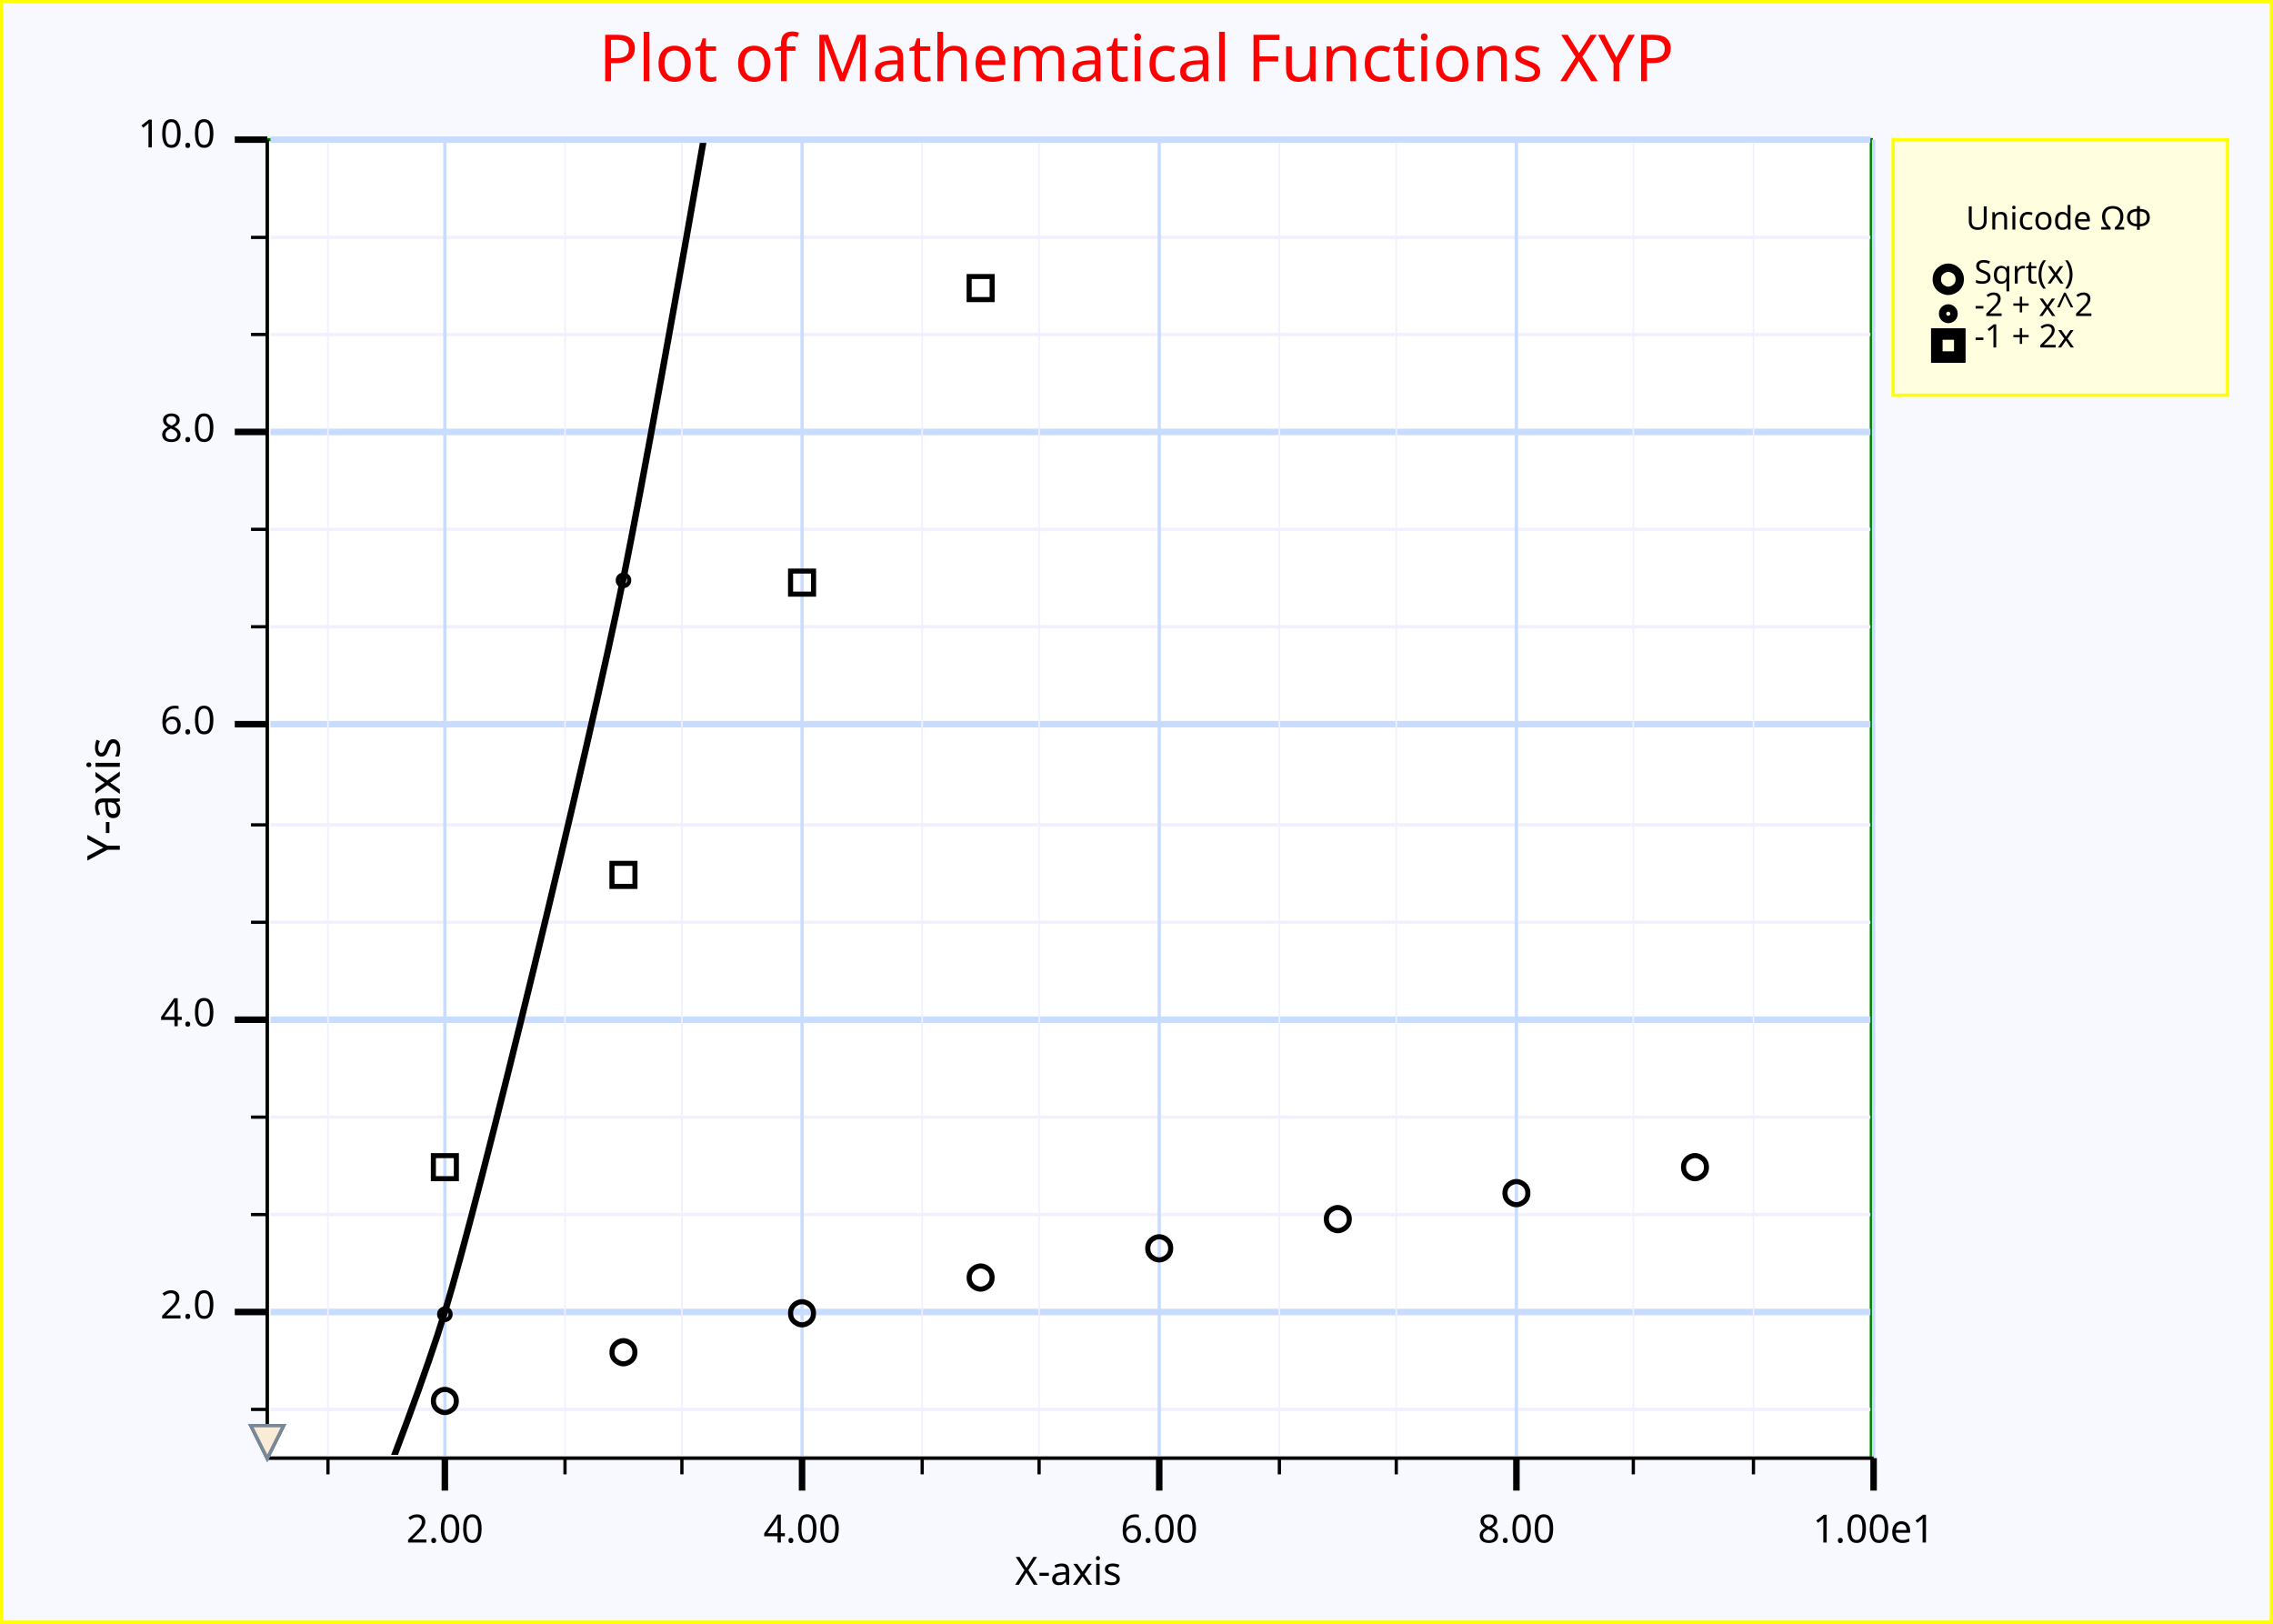
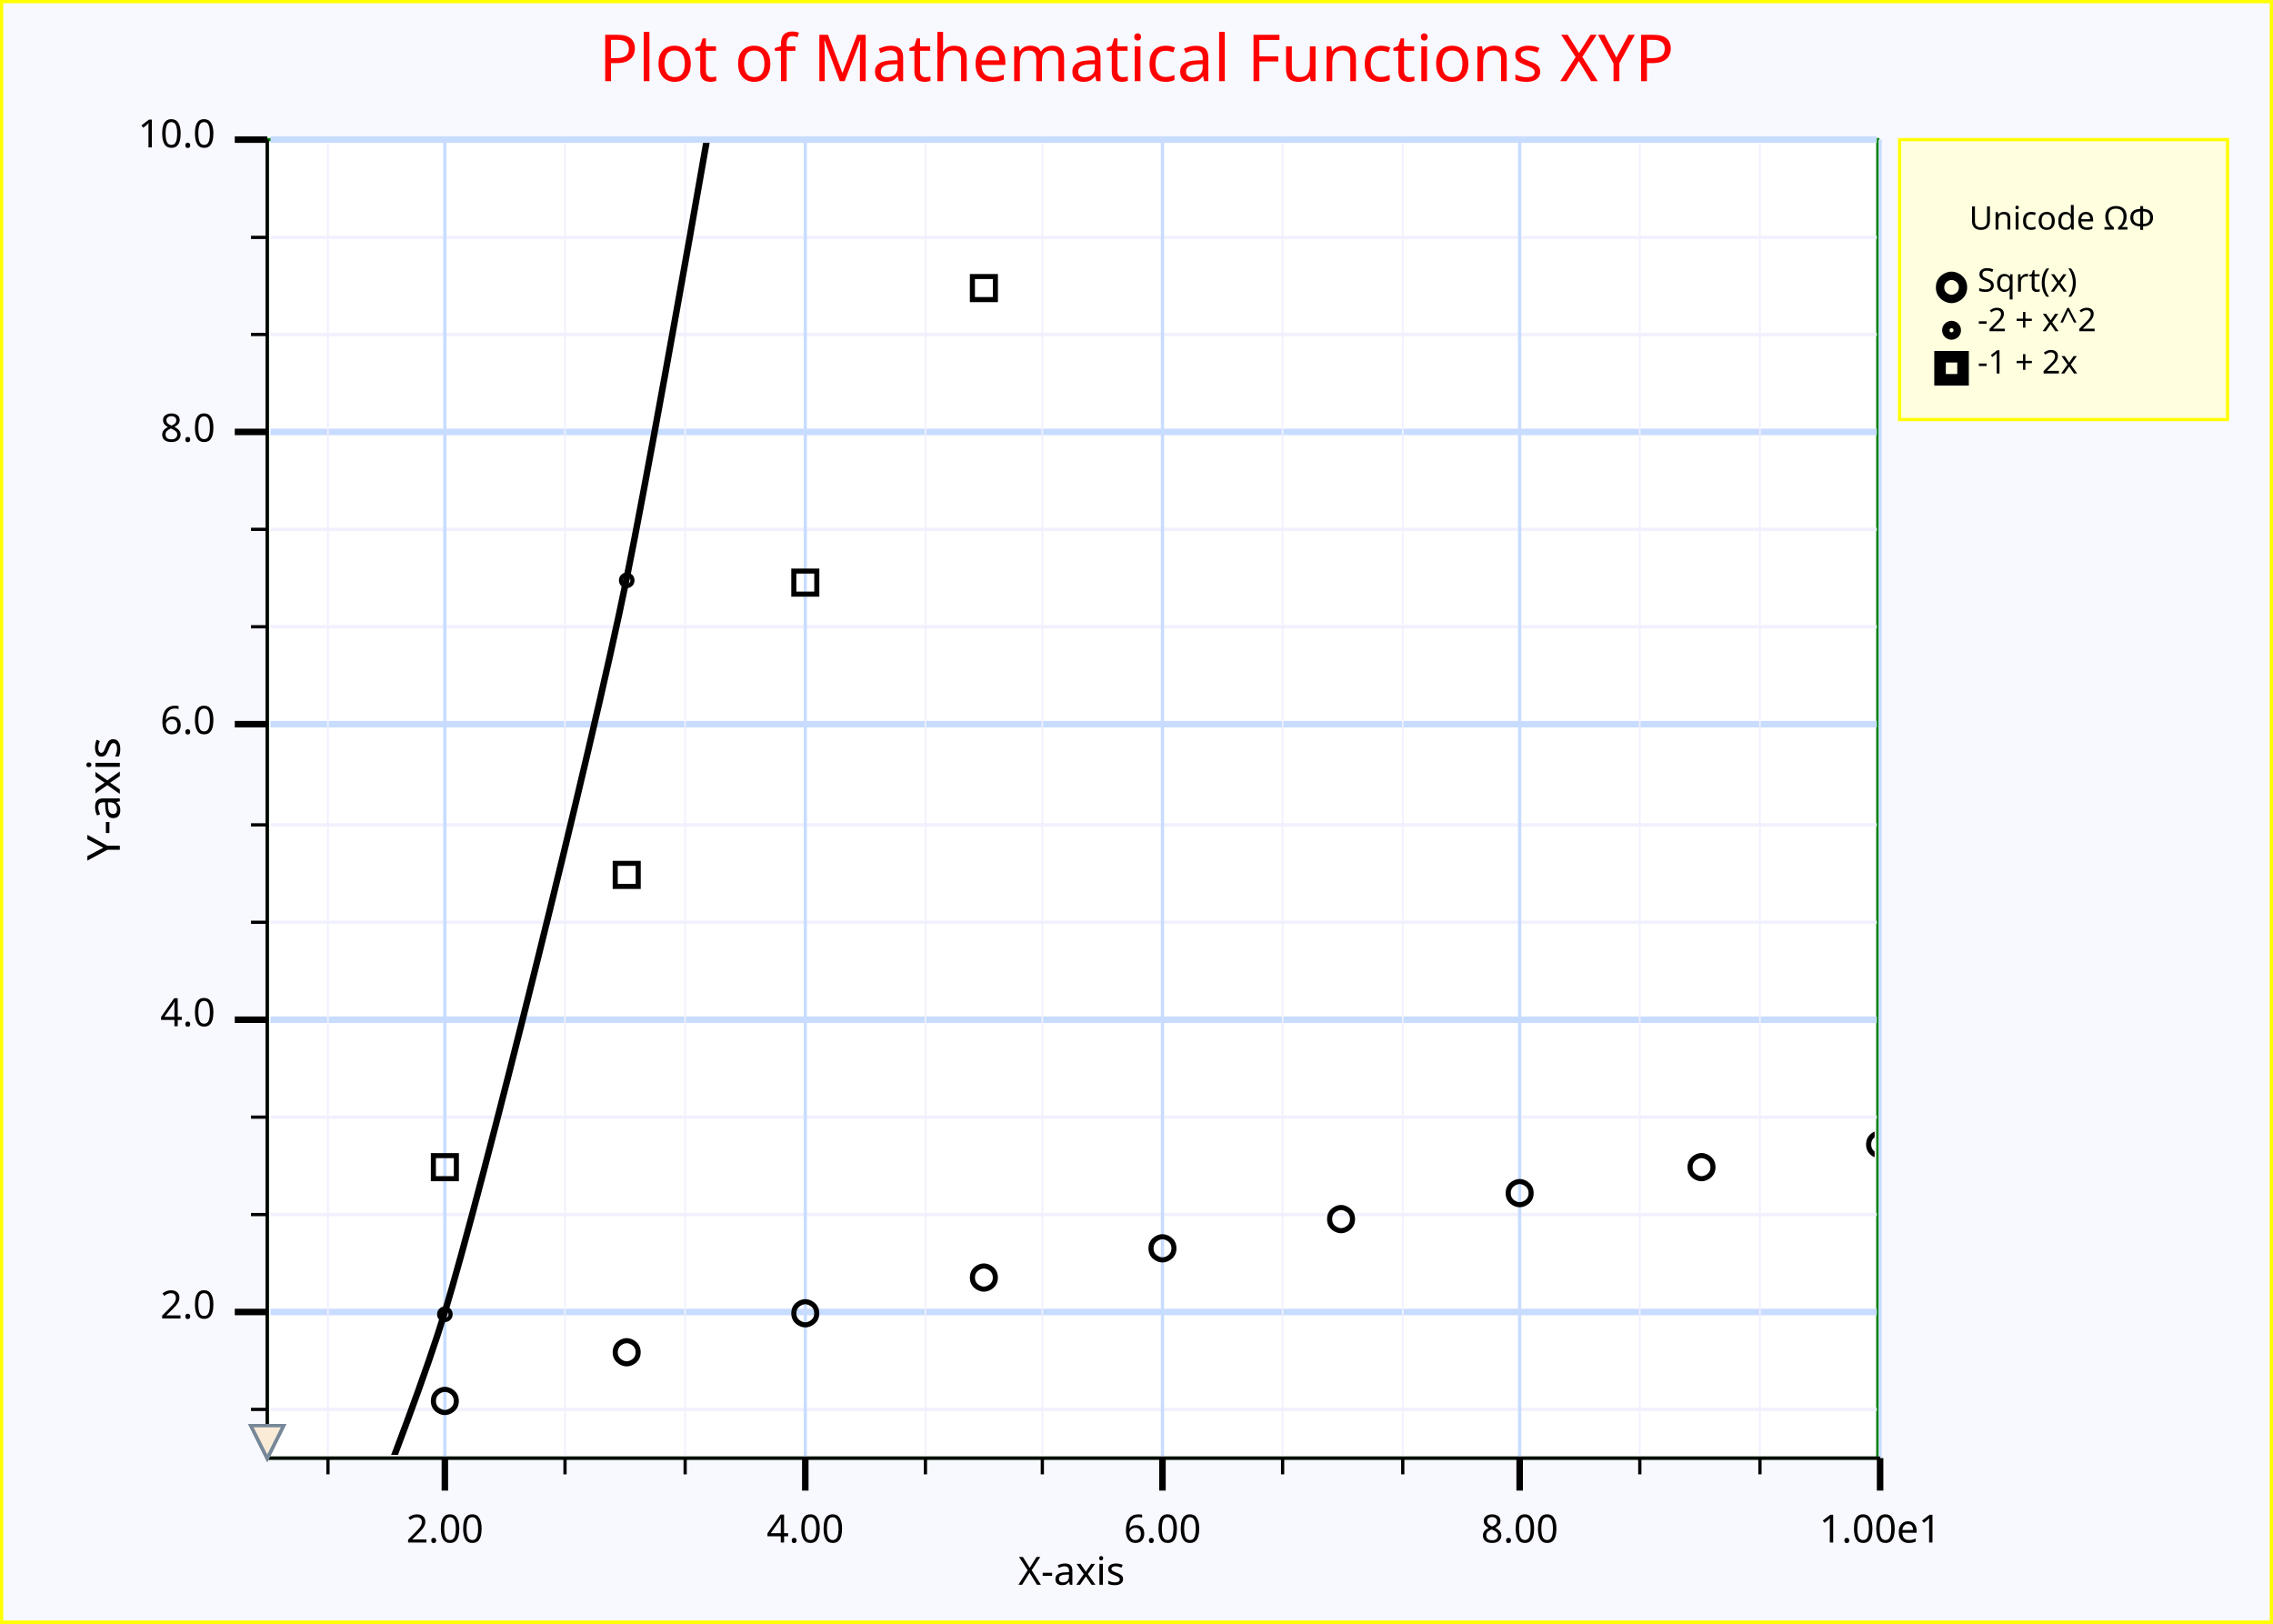
<svg xmlns="http://www.w3.org/2000/svg" width="700" height="500" version="1.1">
  <clipPath id="plot_window">
-     <rect x="83.3" y="44" width="492" height="404" />
+     <rect x="83.3" y="44" width="494" height="404" />
  </clipPath>
  <g id="imageBackground" stroke="rgb(255,255,0)" fill="rgb(248,248,255)" stroke-width="2">
    <rect x="0" y="0" width="700" height="500" />
  </g>
  <g id="plotBackground" stroke="rgb(0,128,0)" fill="rgb(255,255,255)" stroke-width="1">
-     <rect x="82.3" y="43" width="494" height="406" />
+     <rect x="82.3" y="43" width="496" height="406" />
  </g>
  <g id="yMinorGrid" stroke="rgb(240,240,255)" stroke-width="1">
-     <path d="M83.3,434 L576,434 M83.3,374 L576,374 M83.3,344 L576,344 M83.3,284 L576,284 M83.3,254 L576,254 M83.3,193 L576,193 M83.3,163 L576,163 M83.3,103 L576,103 M83.3,73.1 L576,73.1 " fill="none" />
+     <path d="M83.3,434 L578,434 M83.3,374 L578,374 M83.3,344 L578,344 M83.3,284 L578,284 M83.3,254 L578,254 M83.3,193 L578,193 M83.3,163 L578,163 M83.3,103 L578,103 M83.3,73.1 L578,73.1 " fill="none" />
  </g>
  <g id="yMajorGrid" stroke="rgb(200,220,255)" stroke-width="2">
-     <path d="M83.3,404 L576,404 M83.3,314 L576,314 M83.3,223 L576,223 M83.3,133 L576,133 M83.3,43 L576,43 " fill="none" />
+     <path d="M83.3,404 L578,404 M83.3,314 L578,314 M83.3,223 L578,223 M83.3,133 L578,133 M83.3,43 L578,43 " fill="none" />
  </g>
  <g id="xMinorGrid" stroke="rgb(240,240,255)" stroke-width="0.5">
-     <path d="M101,44 L101,448 M174,44 L174,448 M210,44 L210,448 M284,44 L284,448 M320,44 L320,448 M394,44 L394,448 M430,44 L430,448 M503,44 L503,448 M540,44 L540,448 " fill="none" />
+     <path d="M101,44 L101,448 M174,44 L174,448 M211,44 L211,448 M285,44 L285,448 M321,44 L321,448 M395,44 L395,448 M432,44 L432,448 M505,44 L505,448 M542,44 L542,448 " fill="none" />
  </g>
  <g id="xMajorGrid" stroke="rgb(200,220,255)" stroke-width="1">
-     <path d="M137,43 L137,449 M247,43 L247,449 M357,43 L357,449 M467,43 L467,449 M577,43 L577,449 " fill="none" />
+     <path d="M137,43 L137,449 M248,43 L248,449 M358,43 L358,449 M468,43 L468,449 M579,43 L579,449 " fill="none" />
  </g>
  <g id="yAxis" stroke="rgb(0,0,0)" stroke-width="1">
    <line x1="82.3" y1="43" x2="82.3" y2="449" />
  </g>
  <g id="xAxis" stroke="rgb(0,0,0)" stroke-width="1">
-     <line x1="82.3" y1="449" x2="577" y2="449" />
+     <line x1="82.3" y1="449" x2="579" y2="449" />
  </g>
  <g id="yMinorTicks" stroke="rgb(0,0,0)" stroke-width="1">
    <path d="M77.3,434 L82.3,434 M77.3,374 L82.3,374 M77.3,344 L82.3,344 M77.3,284 L82.3,284 M77.3,254 L82.3,254 M77.3,193 L82.3,193 M77.3,163 L82.3,163 M77.3,103 L82.3,103 M77.3,73.1 L82.3,73.1 " fill="none" />
  </g>
  <g id="xMinorTicks" stroke="rgb(0,0,0)" stroke-width="1">
-     <path d="M101,449 L101,454 M174,449 L174,454 M210,449 L210,454 M284,449 L284,454 M320,449 L320,454 M394,449 L394,454 M430,449 L430,454 M503,449 L503,454 M540,449 L540,454 " fill="none" />
+     <path d="M101,449 L101,454 M174,449 L174,454 M211,449 L211,454 M285,449 L285,454 M321,449 L321,454 M395,449 L395,454 M432,449 L432,454 M505,449 L505,454 M542,449 L542,454 " fill="none" />
  </g>
  <g id="yMajorTicks" stroke="rgb(0,0,0)" stroke-width="2">
    <path d="M72.3,404 L82.3,404 M72.3,314 L82.3,314 M72.3,223 L82.3,223 M72.3,133 L82.3,133 M72.3,43 L82.3,43 " fill="none" />
  </g>
  <g id="xMajorTicks" stroke="rgb(0,0,0)" stroke-width="2">
-     <path d="M137,449 L137,459 M247,449 L247,459 M357,449 L357,459 M467,449 L467,459 M577,449 L577,459 " fill="none" />
+     <path d="M137,449 L137,459 M248,449 L248,459 M358,449 L358,459 M468,449 L468,459 M579,449 L579,459 " fill="none" />
  </g>
  <g id="xTicksValues">
    <text x="137" y="475" text-anchor="middle" font-size="12" font-family="Lucida Sans Unicode">2.00</text>
-     <text x="247" y="475" text-anchor="middle" font-size="12" font-family="Lucida Sans Unicode">4.00</text>
-     <text x="357" y="475" text-anchor="middle" font-size="12" font-family="Lucida Sans Unicode">6.00</text>
-     <text x="467" y="475" text-anchor="middle" font-size="12" font-family="Lucida Sans Unicode">8.00</text>
-     <text x="577" y="475" text-anchor="middle" font-size="12" font-family="Lucida Sans Unicode">1.00e1</text>
+     <text x="248" y="475" text-anchor="middle" font-size="12" font-family="Lucida Sans Unicode">4.00</text>
+     <text x="358" y="475" text-anchor="middle" font-size="12" font-family="Lucida Sans Unicode">6.00</text>
+     <text x="468" y="475" text-anchor="middle" font-size="12" font-family="Lucida Sans Unicode">8.00</text>
+     <text x="579" y="475" text-anchor="middle" font-size="12" font-family="Lucida Sans Unicode">1.00e1</text>
  </g>
  <g id="yTicksValues">
    <text x="66.3" y="406" text-anchor="end" font-size="12" font-family="Lucida Sans Unicode">2.0</text>
    <text x="66.3" y="316" text-anchor="end" font-size="12" font-family="Lucida Sans Unicode">4.0</text>
    <text x="66.3" y="226" text-anchor="end" font-size="12" font-family="Lucida Sans Unicode">6.0</text>
    <text x="66.3" y="136" text-anchor="end" font-size="12" font-family="Lucida Sans Unicode">8.0</text>
    <text x="66.3" y="45.4" text-anchor="end" font-size="12" font-family="Lucida Sans Unicode">10.0</text>
  </g>
  <g id="yLabel">
    <text x="36.9" y="246" text-anchor="middle" transform="rotate(-90 36.9 246 )" font-size="14" font-family="Lucida Sans Unicode">Y-axis</text>
  </g>
  <g id="xLabel">
-     <text x="329" y="488" text-anchor="middle" font-size="12" font-family="Lucida Sans Unicode">X-axis</text>
+     <text x="330" y="488" text-anchor="middle" font-size="12" font-family="Lucida Sans Unicode">X-axis</text>
  </g>
  <g id="plotLines" stroke-width="2">
    <g clip-path="url(#plot_window)" stroke="rgb(0,0,0)" stroke-width="2">
-       <path d="M-522,-3.93e+03 S-478,-3.23e+03 -467,-3.07e+03 S-423,-2.45e+03 -412,-2.3e+03 S-368,-1.75e+03 -357,-1.63e+03 S-313,-1.15e+03 -302,-1.04e+03 S-258,-634 -247,-543 S-203,-210 -192,-137 S-148,124 -137,178 S-93.5,368 -82.5,404 S-38.5,521 -27.6,539 S16.4,584 27.4,584 S71.3,557 82.3,539 S126,440 137,404 S181,232 192,178 S236,-65.3 247,-137 S291,-453 302,-543 S346,-931 357,-1.04e+03 S401,-1.5e+03 412,-1.63e+03 S456,-2.16e+03 467,-2.3e+03 S511,-2.91e+03 522,-3.07e+03 S577,-4.01e+03 577,-3.93e+03 " fill="none" />
+       <path d="M-524,-3.93e+03 S-480,-3.23e+03 -469,-3.07e+03 S-425,-2.45e+03 -414,-2.3e+03 S-370,-1.75e+03 -359,-1.63e+03 S-315,-1.15e+03 -304,-1.04e+03 S-260,-634 -249,-543 S-204,-210 -193,-137 S-149,124 -138,178 S-94.2,368 -83.2,404 S-39,521 -28,539 S16.1,584 27.1,584 S71.3,557 82.3,539 S126,440 137,404 S182,232 193,178 S237,-65.3 248,-137 S292,-453 303,-543 S347,-931 358,-1.04e+03 S402,-1.5e+03 413,-1.63e+03 S457,-2.16e+03 468,-2.3e+03 S512,-2.91e+03 524,-3.07e+03 S579,-4.01e+03 579,-3.93e+03 " fill="none" />
    </g>
  </g>
  <g id="plotPoints" clip-path="url(#plot_window)">
    <g stroke="rgb(0,0,0)" fill="rgb(255,0,0)">
      <text x="137" y="434" text-anchor="middle" font-size="10" font-family="Lucida Sans Unicode">○</text>
-       <text x="192" y="419" text-anchor="middle" font-size="10" font-family="Lucida Sans Unicode">○</text>
-       <text x="247" y="407" text-anchor="middle" font-size="10" font-family="Lucida Sans Unicode">○</text>
-       <text x="302" y="396" text-anchor="middle" font-size="10" font-family="Lucida Sans Unicode">○</text>
-       <text x="357" y="387" text-anchor="middle" font-size="10" font-family="Lucida Sans Unicode">○</text>
-       <text x="412" y="378" text-anchor="middle" font-size="10" font-family="Lucida Sans Unicode">○</text>
-       <text x="467" y="370" text-anchor="middle" font-size="10" font-family="Lucida Sans Unicode">○</text>
-       <text x="522" y="362" text-anchor="middle" font-size="10" font-family="Lucida Sans Unicode">○</text>
+       <text x="193" y="419" text-anchor="middle" font-size="10" font-family="Lucida Sans Unicode">○</text>
+       <text x="248" y="407" text-anchor="middle" font-size="10" font-family="Lucida Sans Unicode">○</text>
+       <text x="303" y="396" text-anchor="middle" font-size="10" font-family="Lucida Sans Unicode">○</text>
+       <text x="358" y="387" text-anchor="middle" font-size="10" font-family="Lucida Sans Unicode">○</text>
+       <text x="413" y="378" text-anchor="middle" font-size="10" font-family="Lucida Sans Unicode">○</text>
+       <text x="468" y="370" text-anchor="middle" font-size="10" font-family="Lucida Sans Unicode">○</text>
+       <text x="524" y="362" text-anchor="middle" font-size="10" font-family="Lucida Sans Unicode">○</text>
+       <text x="579" y="355" text-anchor="middle" font-size="10" font-family="Lucida Sans Unicode">○</text>
    </g>
    <g stroke="rgb(0,0,0)" fill="rgb(255,165,0)">
      <text x="137" y="406" text-anchor="middle" font-size="5" font-family="Lucida Sans Unicode">○</text>
-       <text x="192" y="180" text-anchor="middle" font-size="5" font-family="Lucida Sans Unicode">○</text>
+       <text x="193" y="180" text-anchor="middle" font-size="5" font-family="Lucida Sans Unicode">○</text>
    </g>
    <g stroke="rgb(0,0,0)" fill="rgb(255,255,0)">
      <text x="137" y="362" text-anchor="middle" font-size="10" font-family="Lucida Sans Unicode">□</text>
-       <text x="192" y="272" text-anchor="middle" font-size="10" font-family="Lucida Sans Unicode">□</text>
-       <text x="247" y="182" text-anchor="middle" font-size="10" font-family="Lucida Sans Unicode">□</text>
-       <text x="302" y="91.3" text-anchor="middle" font-size="10" font-family="Lucida Sans Unicode">□</text>
+       <text x="193" y="272" text-anchor="middle" font-size="10" font-family="Lucida Sans Unicode">□</text>
+       <text x="248" y="182" text-anchor="middle" font-size="10" font-family="Lucida Sans Unicode">□</text>
+       <text x="303" y="91.3" text-anchor="middle" font-size="10" font-family="Lucida Sans Unicode">□</text>
    </g>
  </g>
  <g id="limitPoints" stroke="rgb(119,136,153)" fill="rgb(250,235,215)">
    <polygon points=" 77.3,439 87.3,439 82.3,449" />
    <polygon points=" 77.3,439 87.3,439 82.3,449" />
    <polygon points=" 77.3,439 87.3,439 82.3,449" />
    <polygon points=" 77.3,439 87.3,439 82.3,449" />
    <polygon points=" 77.3,439 87.3,439 82.3,449" />
    <polygon points=" 77.3,439 87.3,439 82.3,449" />
    <polygon points=" 77.3,439 87.3,439 82.3,449" />
    <polygon points=" 77.3,439 87.3,439 82.3,449" />
    <polygon points=" 77.3,439 87.3,439 82.3,449" />
    <polygon points=" 77.3,439 87.3,439 82.3,449" />
  </g>
  <g id="legendBackground" stroke="rgb(255,255,0)" fill="rgb(255,255,224)" stroke-width="1">
-     <rect x="583" y="43" width="103" height="78.7" />
+     <rect x="585" y="43" width="101" height="86.2" />
  </g>
  <g id="legendPoints">
    <g stroke="rgb(0,0,0)" fill="rgb(255,0,0)" stroke-width="2">
-       <text x="600" y="88.6" text-anchor="middle" font-size="10" font-family="Lucida Sans Unicode">○</text>
+       <text x="601" y="91.1" text-anchor="middle" font-size="10" font-family="Lucida Sans Unicode">○</text>
    </g>
    <g stroke="rgb(0,0,0)" fill="rgb(255,165,0)" stroke-width="2">
-       <text x="600" y="97.9" text-anchor="middle" font-size="5" font-family="Lucida Sans Unicode">○</text>
+       <text x="601" y="103" text-anchor="middle" font-size="5" font-family="Lucida Sans Unicode">○</text>
    </g>
    <g stroke="rgb(0,0,0)" fill="rgb(255,255,0)" stroke-width="3">
-       <text x="600" y="109" text-anchor="middle" font-size="10" font-family="Lucida Sans Unicode">□</text>
+       <text x="601" y="116" text-anchor="middle" font-size="10" font-family="Lucida Sans Unicode">□</text>
    </g>
  </g>
  <g id="legendText">
-     <text x="634" y="70.7" text-anchor="middle" font-size="10" font-family="Lucida Sans Unicode" font-weight="normal">Unicode ΩΦ</text>
-     <text x="608" y="87.3" font-size="10" font-family="Lucida Sans Unicode" font-weight="normal">Sqrt(x)</text>
-     <text x="608" y="97.3" font-size="10" font-family="Lucida Sans Unicode" font-weight="normal">-2 + x^2</text>
-     <text x="608" y="107" font-size="10" font-family="Lucida Sans Unicode" font-weight="normal">-1 + 2x</text>
+     <text x="635" y="70.7" text-anchor="middle" font-size="10" font-family="Lucida Sans Unicode" font-weight="normal">Unicode ΩΦ</text>
+     <text x="609" y="89.8" font-size="10" font-family="Lucida Sans Unicode" font-weight="normal">Sqrt(x)</text>
+     <text x="609" y="102" font-size="10" font-family="Lucida Sans Unicode" font-weight="normal">-2 + x^2</text>
+     <text x="609" y="115" font-size="10" font-family="Lucida Sans Unicode" font-weight="normal">-1 + 2x</text>
  </g>
  <g id="title" fill="rgb(255,0,0)">
    <text x="350" y="25" text-anchor="middle" font-size="20" font-family="Lucida Sans Unicode" font-weight="normal">Plot of Mathematical Functions XYP</text>
  </g>
  <g id="plotXValues" />
  <g id="plotYValues" />
</svg>
